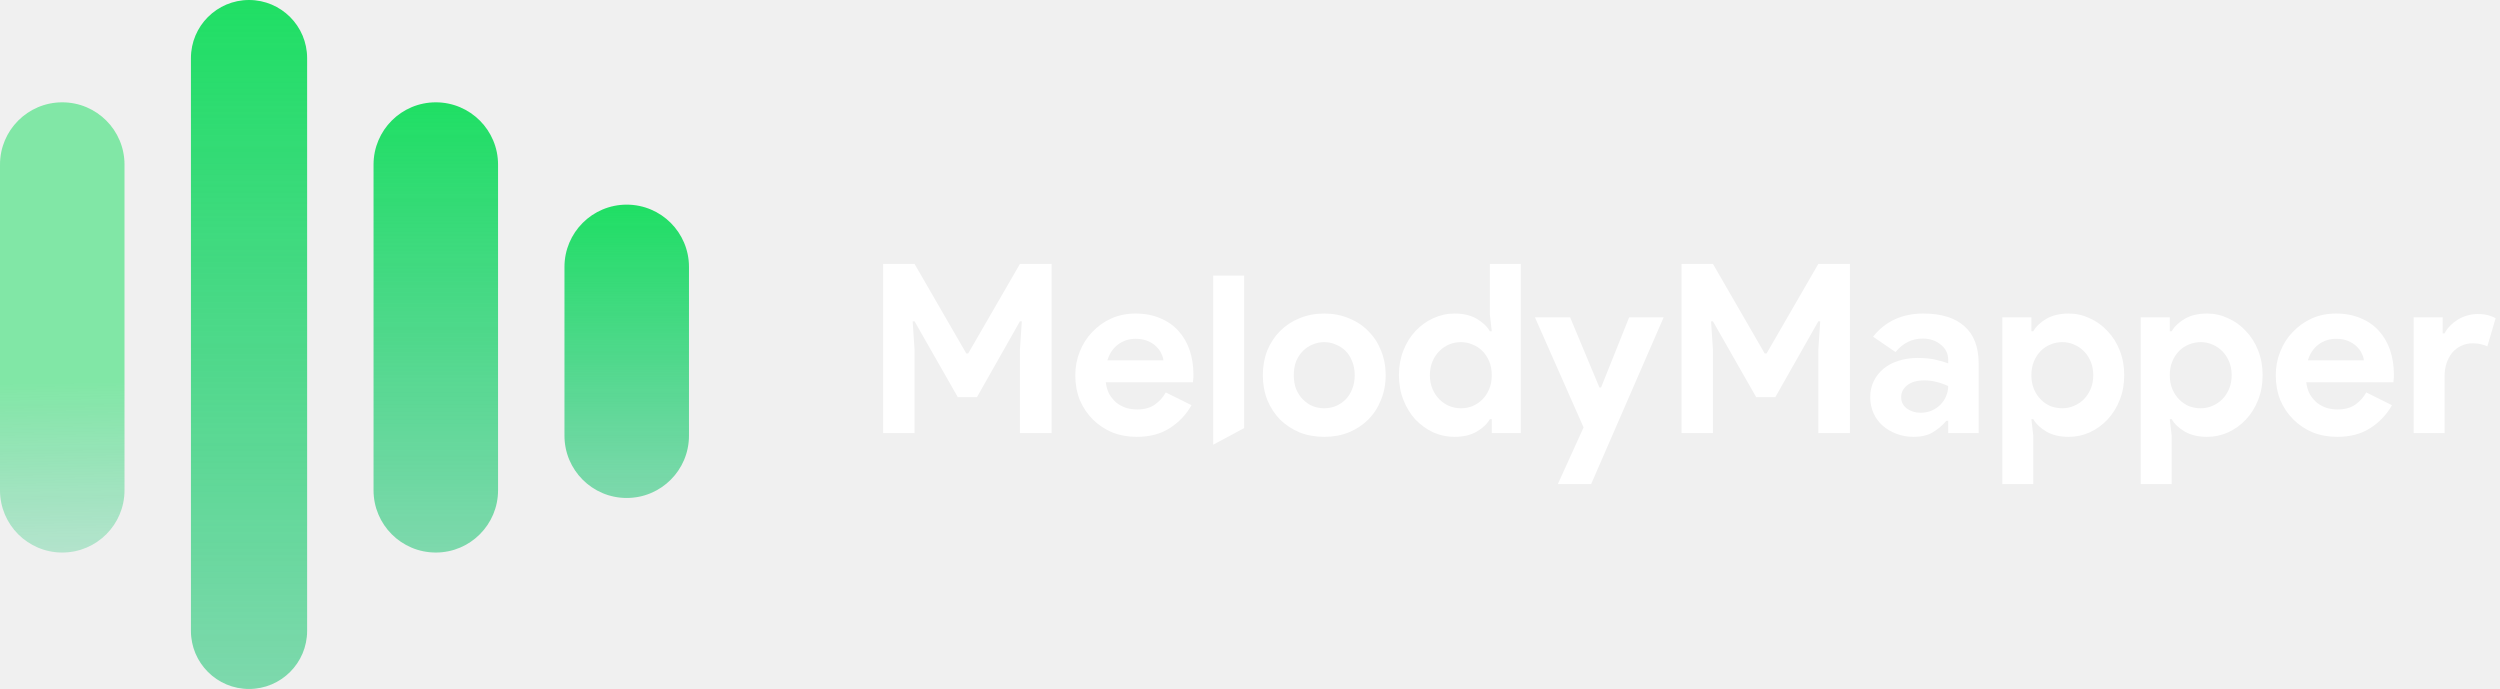
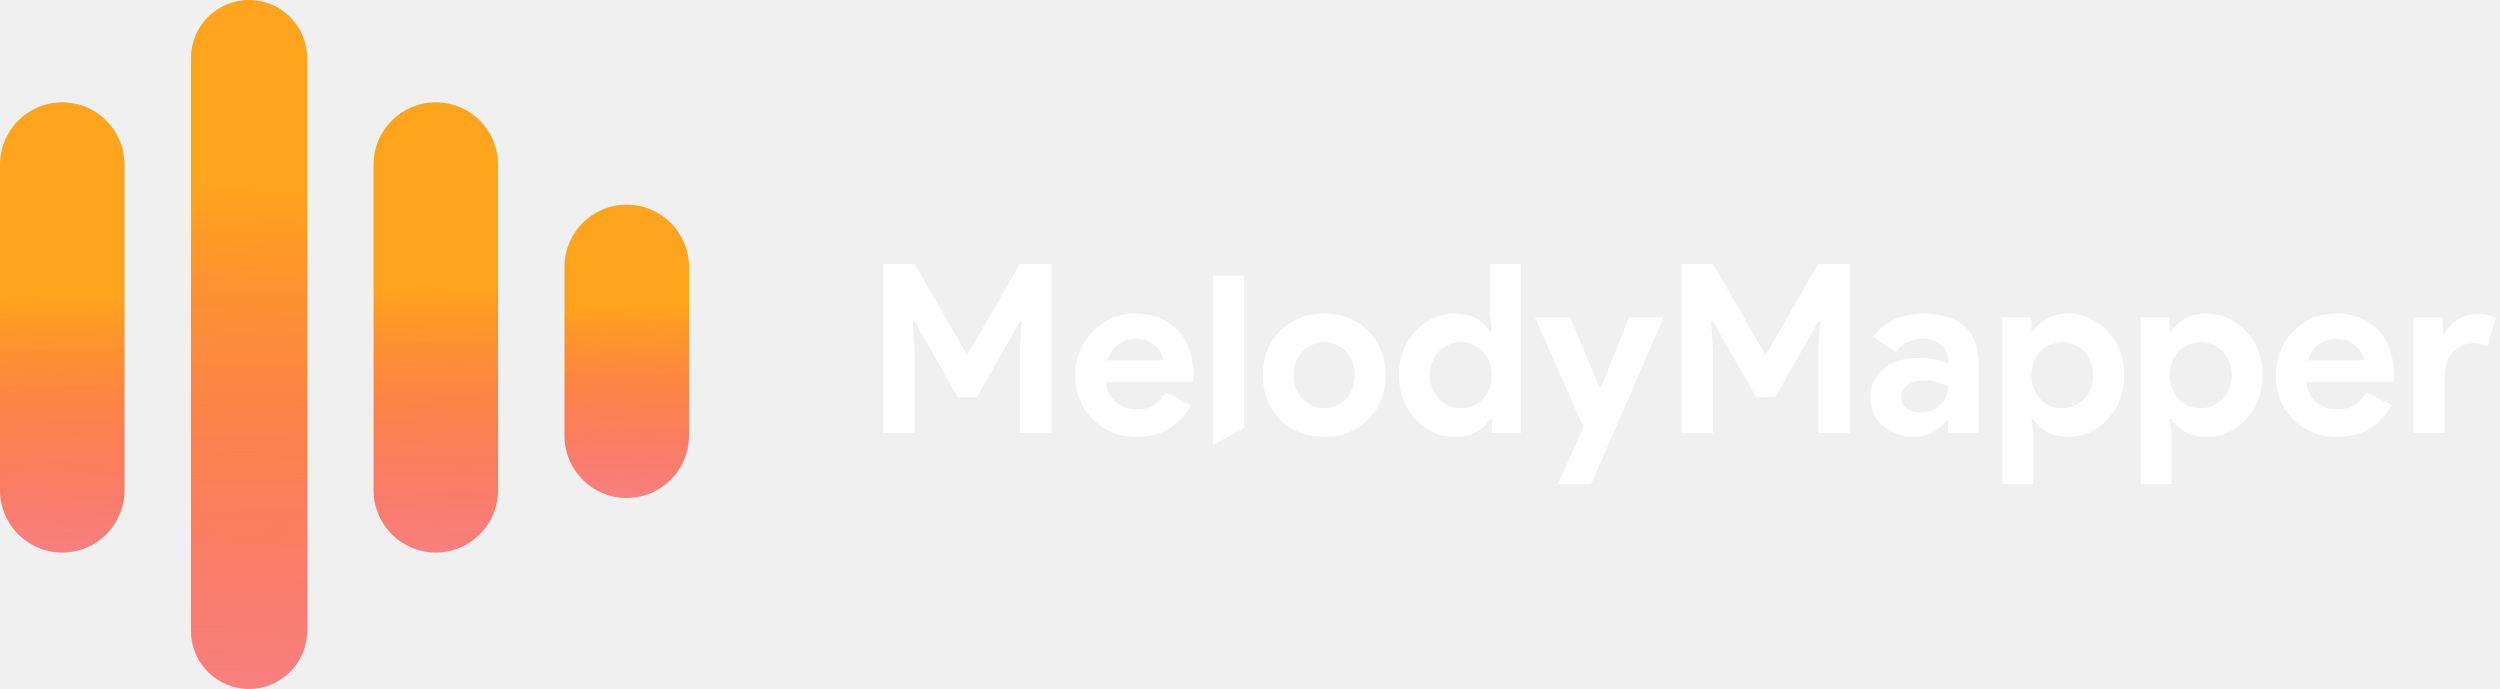
<svg xmlns="http://www.w3.org/2000/svg" width="127" height="35" viewBox="0 0 127 35" fill="none">
-   <g id="Logo">
-     <g id="MelodyMapper">
-       <path d="M44.864 13.408H46.46L49.088 17.956H49.184L51.812 13.408H53.42V22H51.812V17.764L51.908 16.324H51.812L49.628 20.176H48.656L46.46 16.324H46.364L46.46 17.764V22H44.864V13.408Z" fill="white" />
-       <path d="M60.529 20.584C60.257 21.064 59.889 21.452 59.425 21.748C58.969 22.044 58.409 22.192 57.745 22.192C57.297 22.192 56.881 22.116 56.497 21.964C56.121 21.804 55.793 21.584 55.513 21.304C55.233 21.024 55.013 20.696 54.853 20.32C54.701 19.936 54.625 19.516 54.625 19.06C54.625 18.636 54.701 18.236 54.853 17.86C55.005 17.476 55.217 17.144 55.489 16.864C55.761 16.576 56.081 16.348 56.449 16.18C56.825 16.012 57.237 15.928 57.685 15.928C58.157 15.928 58.577 16.008 58.945 16.168C59.313 16.32 59.621 16.536 59.869 16.816C60.117 17.088 60.305 17.412 60.433 17.788C60.561 18.164 60.625 18.572 60.625 19.012C60.625 19.068 60.625 19.116 60.625 19.156C60.617 19.204 60.613 19.248 60.613 19.288C60.605 19.328 60.601 19.372 60.601 19.42H56.173C56.205 19.66 56.269 19.868 56.365 20.044C56.469 20.212 56.593 20.356 56.737 20.476C56.889 20.588 57.053 20.672 57.229 20.728C57.405 20.776 57.585 20.8 57.769 20.8C58.129 20.8 58.425 20.72 58.657 20.56C58.897 20.392 59.085 20.184 59.221 19.936L60.529 20.584ZM59.101 18.304C59.093 18.2 59.057 18.084 58.993 17.956C58.937 17.828 58.849 17.708 58.729 17.596C58.617 17.484 58.473 17.392 58.297 17.32C58.129 17.248 57.925 17.212 57.685 17.212C57.349 17.212 57.053 17.308 56.797 17.5C56.541 17.692 56.361 17.96 56.257 18.304H59.101Z" fill="white" />
-       <path d="M61.629 22.592V14H63.201V21.748L61.629 22.592Z" fill="white" />
-       <path d="M67.272 15.928C67.728 15.928 68.144 16.008 68.52 16.168C68.904 16.32 69.232 16.536 69.504 16.816C69.784 17.088 70 17.416 70.152 17.8C70.312 18.184 70.392 18.604 70.392 19.06C70.392 19.516 70.312 19.936 70.152 20.32C70 20.704 69.784 21.036 69.504 21.316C69.232 21.588 68.904 21.804 68.52 21.964C68.144 22.116 67.728 22.192 67.272 22.192C66.816 22.192 66.396 22.116 66.012 21.964C65.636 21.804 65.308 21.588 65.028 21.316C64.756 21.036 64.54 20.704 64.38 20.32C64.228 19.936 64.152 19.516 64.152 19.06C64.152 18.604 64.228 18.184 64.38 17.8C64.54 17.416 64.756 17.088 65.028 16.816C65.308 16.536 65.636 16.32 66.012 16.168C66.396 16.008 66.816 15.928 67.272 15.928ZM67.272 20.74C67.472 20.74 67.664 20.704 67.848 20.632C68.04 20.552 68.208 20.44 68.352 20.296C68.496 20.152 68.608 19.976 68.688 19.768C68.776 19.56 68.82 19.324 68.82 19.06C68.82 18.796 68.776 18.56 68.688 18.352C68.608 18.144 68.496 17.968 68.352 17.824C68.208 17.68 68.04 17.572 67.848 17.5C67.664 17.42 67.472 17.38 67.272 17.38C67.064 17.38 66.868 17.42 66.684 17.5C66.5 17.572 66.336 17.68 66.192 17.824C66.048 17.968 65.932 18.144 65.844 18.352C65.764 18.56 65.724 18.796 65.724 19.06C65.724 19.324 65.764 19.56 65.844 19.768C65.932 19.976 66.048 20.152 66.192 20.296C66.336 20.44 66.5 20.552 66.684 20.632C66.868 20.704 67.064 20.74 67.272 20.74Z" fill="white" />
-       <path d="M75.782 21.292H75.686C75.542 21.54 75.318 21.752 75.014 21.928C74.71 22.104 74.334 22.192 73.886 22.192C73.51 22.192 73.15 22.116 72.806 21.964C72.47 21.804 72.17 21.588 71.906 21.316C71.65 21.036 71.446 20.704 71.294 20.32C71.142 19.936 71.066 19.516 71.066 19.06C71.066 18.604 71.142 18.184 71.294 17.8C71.446 17.416 71.65 17.088 71.906 16.816C72.17 16.536 72.47 16.32 72.806 16.168C73.15 16.008 73.51 15.928 73.886 15.928C74.334 15.928 74.71 16.016 75.014 16.192C75.318 16.368 75.542 16.58 75.686 16.828H75.782L75.686 15.988V13.408H77.258V22H75.782V21.292ZM74.21 20.74C74.418 20.74 74.614 20.704 74.798 20.632C74.99 20.552 75.158 20.44 75.302 20.296C75.446 20.152 75.562 19.976 75.65 19.768C75.738 19.56 75.782 19.324 75.782 19.06C75.782 18.796 75.738 18.56 75.65 18.352C75.562 18.144 75.446 17.968 75.302 17.824C75.158 17.68 74.99 17.572 74.798 17.5C74.614 17.42 74.418 17.38 74.21 17.38C74.002 17.38 73.802 17.42 73.61 17.5C73.426 17.58 73.262 17.692 73.118 17.836C72.974 17.98 72.858 18.156 72.77 18.364C72.682 18.572 72.638 18.804 72.638 19.06C72.638 19.316 72.682 19.548 72.77 19.756C72.858 19.964 72.974 20.14 73.118 20.284C73.262 20.428 73.426 20.54 73.61 20.62C73.802 20.7 74.002 20.74 74.21 20.74Z" fill="white" />
-       <path d="M80.446 21.712L77.974 16.12H79.762L81.25 19.684H81.334L82.762 16.12H84.514L80.83 24.592H79.138L80.446 21.712Z" fill="white" />
-       <path d="M85.422 13.408H87.018L89.646 17.956H89.742L92.37 13.408H93.978V22H92.37V17.764L92.466 16.324H92.37L90.186 20.176H89.214L87.018 16.324H86.922L87.018 17.764V22H85.422V13.408Z" fill="white" />
-       <path d="M98.968 21.376H98.872C98.688 21.6 98.464 21.792 98.2 21.952C97.944 22.112 97.612 22.192 97.204 22.192C96.9 22.192 96.612 22.14 96.34 22.036C96.076 21.94 95.844 21.804 95.644 21.628C95.444 21.452 95.288 21.24 95.176 20.992C95.064 20.744 95.008 20.472 95.008 20.176C95.008 19.872 95.068 19.6 95.188 19.36C95.308 19.112 95.476 18.9 95.692 18.724C95.908 18.548 96.16 18.416 96.448 18.328C96.744 18.232 97.064 18.184 97.408 18.184C97.792 18.184 98.108 18.216 98.356 18.28C98.604 18.336 98.808 18.396 98.968 18.46V18.28C98.968 17.968 98.844 17.712 98.596 17.512C98.348 17.304 98.04 17.2 97.672 17.2C97.128 17.2 96.668 17.428 96.292 17.884L95.152 17.104C95.776 16.32 96.628 15.928 97.708 15.928C98.62 15.928 99.316 16.144 99.796 16.576C100.276 17 100.516 17.632 100.516 18.472V22H98.968V21.376ZM98.968 19.612C98.784 19.524 98.592 19.456 98.392 19.408C98.2 19.352 97.988 19.324 97.756 19.324C97.38 19.324 97.088 19.408 96.88 19.576C96.68 19.736 96.58 19.936 96.58 20.176C96.58 20.416 96.676 20.608 96.868 20.752C97.068 20.896 97.296 20.968 97.552 20.968C97.76 20.968 97.952 20.932 98.128 20.86C98.304 20.78 98.452 20.68 98.572 20.56C98.7 20.432 98.796 20.288 98.86 20.128C98.932 19.96 98.968 19.788 98.968 19.612Z" fill="white" />
-       <path d="M101.718 16.12H103.194V16.828H103.29C103.434 16.58 103.658 16.368 103.962 16.192C104.266 16.016 104.642 15.928 105.09 15.928C105.466 15.928 105.822 16.008 106.158 16.168C106.502 16.32 106.802 16.536 107.058 16.816C107.322 17.088 107.53 17.416 107.682 17.8C107.834 18.184 107.91 18.604 107.91 19.06C107.91 19.516 107.834 19.936 107.682 20.32C107.53 20.704 107.322 21.036 107.058 21.316C106.802 21.588 106.502 21.804 106.158 21.964C105.822 22.116 105.466 22.192 105.09 22.192C104.642 22.192 104.266 22.104 103.962 21.928C103.658 21.752 103.434 21.54 103.29 21.292H103.194L103.29 22.132V24.592H101.718V16.12ZM104.766 20.74C104.974 20.74 105.17 20.7 105.354 20.62C105.546 20.54 105.714 20.428 105.858 20.284C106.002 20.14 106.118 19.964 106.206 19.756C106.294 19.548 106.338 19.316 106.338 19.06C106.338 18.804 106.294 18.572 106.206 18.364C106.118 18.156 106.002 17.98 105.858 17.836C105.714 17.692 105.546 17.58 105.354 17.5C105.17 17.42 104.974 17.38 104.766 17.38C104.558 17.38 104.358 17.42 104.166 17.5C103.982 17.572 103.818 17.68 103.674 17.824C103.53 17.968 103.414 18.144 103.326 18.352C103.238 18.56 103.194 18.796 103.194 19.06C103.194 19.324 103.238 19.56 103.326 19.768C103.414 19.976 103.53 20.152 103.674 20.296C103.818 20.44 103.982 20.552 104.166 20.632C104.358 20.704 104.558 20.74 104.766 20.74Z" fill="white" />
-       <path d="M108.749 16.12H110.225V16.828H110.321C110.465 16.58 110.689 16.368 110.993 16.192C111.297 16.016 111.673 15.928 112.121 15.928C112.497 15.928 112.853 16.008 113.189 16.168C113.533 16.32 113.833 16.536 114.089 16.816C114.353 17.088 114.561 17.416 114.713 17.8C114.865 18.184 114.941 18.604 114.941 19.06C114.941 19.516 114.865 19.936 114.713 20.32C114.561 20.704 114.353 21.036 114.089 21.316C113.833 21.588 113.533 21.804 113.189 21.964C112.853 22.116 112.497 22.192 112.121 22.192C111.673 22.192 111.297 22.104 110.993 21.928C110.689 21.752 110.465 21.54 110.321 21.292H110.225L110.321 22.132V24.592H108.749V16.12ZM111.797 20.74C112.005 20.74 112.201 20.7 112.385 20.62C112.577 20.54 112.745 20.428 112.889 20.284C113.033 20.14 113.149 19.964 113.237 19.756C113.325 19.548 113.369 19.316 113.369 19.06C113.369 18.804 113.325 18.572 113.237 18.364C113.149 18.156 113.033 17.98 112.889 17.836C112.745 17.692 112.577 17.58 112.385 17.5C112.201 17.42 112.005 17.38 111.797 17.38C111.589 17.38 111.389 17.42 111.197 17.5C111.013 17.572 110.849 17.68 110.705 17.824C110.561 17.968 110.445 18.144 110.357 18.352C110.269 18.56 110.225 18.796 110.225 19.06C110.225 19.324 110.269 19.56 110.357 19.768C110.445 19.976 110.561 20.152 110.705 20.296C110.849 20.44 111.013 20.552 111.197 20.632C111.389 20.704 111.589 20.74 111.797 20.74Z" fill="white" />
-       <path d="M121.513 20.584C121.241 21.064 120.873 21.452 120.409 21.748C119.953 22.044 119.393 22.192 118.729 22.192C118.281 22.192 117.865 22.116 117.481 21.964C117.105 21.804 116.777 21.584 116.497 21.304C116.217 21.024 115.997 20.696 115.837 20.32C115.685 19.936 115.609 19.516 115.609 19.06C115.609 18.636 115.685 18.236 115.837 17.86C115.989 17.476 116.201 17.144 116.473 16.864C116.745 16.576 117.065 16.348 117.433 16.18C117.809 16.012 118.221 15.928 118.669 15.928C119.141 15.928 119.561 16.008 119.929 16.168C120.297 16.32 120.605 16.536 120.853 16.816C121.101 17.088 121.289 17.412 121.417 17.788C121.545 18.164 121.609 18.572 121.609 19.012C121.609 19.068 121.609 19.116 121.609 19.156C121.601 19.204 121.597 19.248 121.597 19.288C121.589 19.328 121.585 19.372 121.585 19.42H117.157C117.189 19.66 117.253 19.868 117.349 20.044C117.453 20.212 117.577 20.356 117.721 20.476C117.873 20.588 118.037 20.672 118.213 20.728C118.389 20.776 118.569 20.8 118.753 20.8C119.113 20.8 119.409 20.72 119.641 20.56C119.881 20.392 120.069 20.184 120.205 19.936L121.513 20.584ZM120.085 18.304C120.077 18.2 120.041 18.084 119.977 17.956C119.921 17.828 119.833 17.708 119.713 17.596C119.601 17.484 119.457 17.392 119.281 17.32C119.113 17.248 118.909 17.212 118.669 17.212C118.333 17.212 118.037 17.308 117.781 17.5C117.525 17.692 117.345 17.96 117.241 18.304H120.085Z" fill="white" />
-       <path d="M122.613 16.12H124.089V16.936H124.185C124.257 16.792 124.353 16.66 124.473 16.54C124.593 16.42 124.725 16.316 124.869 16.228C125.021 16.14 125.181 16.072 125.349 16.024C125.525 15.976 125.697 15.952 125.865 15.952C126.073 15.952 126.249 15.972 126.393 16.012C126.545 16.052 126.673 16.104 126.777 16.168L126.357 17.596C126.261 17.548 126.153 17.512 126.033 17.488C125.921 17.456 125.781 17.44 125.613 17.44C125.397 17.44 125.201 17.484 125.025 17.572C124.849 17.652 124.697 17.768 124.569 17.92C124.449 18.072 124.353 18.252 124.281 18.46C124.217 18.66 124.185 18.88 124.185 19.12V22H122.613V16.12Z" fill="white" />
-     </g>
-     <path id="Rectangle 1" d="M0 8.361C0 6.614 1.416 5.198 3.163 5.198C4.909 5.198 6.325 6.614 6.325 8.361V24.907C6.325 26.653 4.909 28.069 3.163 28.069C1.416 28.069 0 26.653 0 24.907V8.361Z" fill="url(#paint0_linear_44_250)" fill-opacity="0.53" />
-     <path id="Rectangle 3" d="M18.976 8.361C18.976 6.614 20.392 5.198 22.139 5.198C23.885 5.198 25.301 6.614 25.301 8.361V24.907C25.301 26.653 23.885 28.069 22.139 28.069C20.392 28.069 18.976 26.653 18.976 24.907V8.361Z" fill="url(#paint1_linear_44_250)" />
-     <path id="Rectangle 4" d="M28.675 13.559C28.675 11.812 30.091 10.396 31.837 10.396C33.584 10.396 35 11.812 35 13.559V22.134C35 23.881 33.584 25.297 31.837 25.297C30.091 25.297 28.675 23.881 28.675 22.134V13.559Z" fill="url(#paint2_linear_44_250)" />
-     <path id="Rectangle 2" d="M9.699 2.952C9.699 1.322 11.02 0 12.65 0C14.281 0 15.602 1.322 15.602 2.952V32.048C15.602 33.678 14.281 35 12.65 35C11.02 35 9.699 33.678 9.699 32.048V2.952Z" fill="url(#paint3_linear_44_250)" />
-   </g>
+   <path d="M44.864 13.408H46.46L49.088 17.956H49.184L51.812 13.408H53.42V22H51.812V17.764L51.908 16.324H51.812L49.628 20.176H48.656L46.46 16.324H46.364L46.46 17.764V22H44.864V13.408Z" fill="white" />
+   <path d="M60.529 20.584C60.257 21.064 59.889 21.452 59.425 21.748C58.969 22.044 58.409 22.192 57.745 22.192C57.297 22.192 56.881 22.116 56.497 21.964C56.121 21.804 55.793 21.584 55.513 21.304C55.233 21.024 55.013 20.696 54.853 20.32C54.701 19.936 54.625 19.516 54.625 19.06C54.625 18.636 54.701 18.236 54.853 17.86C55.005 17.476 55.217 17.144 55.489 16.864C55.761 16.576 56.081 16.348 56.449 16.18C56.825 16.012 57.237 15.928 57.685 15.928C58.157 15.928 58.577 16.008 58.945 16.168C59.313 16.32 59.621 16.536 59.869 16.816C60.117 17.088 60.305 17.412 60.433 17.788C60.561 18.164 60.625 18.572 60.625 19.012C60.625 19.068 60.625 19.116 60.625 19.156C60.617 19.204 60.613 19.248 60.613 19.288C60.605 19.328 60.601 19.372 60.601 19.42H56.173C56.205 19.66 56.269 19.868 56.365 20.044C56.469 20.212 56.593 20.356 56.737 20.476C56.889 20.588 57.053 20.672 57.229 20.728C57.405 20.776 57.585 20.8 57.769 20.8C58.129 20.8 58.425 20.72 58.657 20.56C58.897 20.392 59.085 20.184 59.221 19.936L60.529 20.584ZM59.101 18.304C59.093 18.2 59.057 18.084 58.993 17.956C58.937 17.828 58.849 17.708 58.729 17.596C58.617 17.484 58.473 17.392 58.297 17.32C58.129 17.248 57.925 17.212 57.685 17.212C57.349 17.212 57.053 17.308 56.797 17.5C56.541 17.692 56.361 17.96 56.257 18.304H59.101Z" fill="white" />
+   <path d="M61.629 22.592V14H63.201V21.748L61.629 22.592Z" fill="white" />
+   <path d="M67.272 15.928C67.728 15.928 68.144 16.008 68.52 16.168C68.904 16.32 69.232 16.536 69.504 16.816C69.784 17.088 70 17.416 70.152 17.8C70.312 18.184 70.392 18.604 70.392 19.06C70.392 19.516 70.312 19.936 70.152 20.32C70 20.704 69.784 21.036 69.504 21.316C69.232 21.588 68.904 21.804 68.52 21.964C68.144 22.116 67.728 22.192 67.272 22.192C66.816 22.192 66.396 22.116 66.012 21.964C65.636 21.804 65.308 21.588 65.028 21.316C64.756 21.036 64.54 20.704 64.38 20.32C64.228 19.936 64.152 19.516 64.152 19.06C64.152 18.604 64.228 18.184 64.38 17.8C64.54 17.416 64.756 17.088 65.028 16.816C65.308 16.536 65.636 16.32 66.012 16.168C66.396 16.008 66.816 15.928 67.272 15.928ZM67.272 20.74C67.472 20.74 67.664 20.704 67.848 20.632C68.04 20.552 68.208 20.44 68.352 20.296C68.496 20.152 68.608 19.976 68.688 19.768C68.776 19.56 68.82 19.324 68.82 19.06C68.82 18.796 68.776 18.56 68.688 18.352C68.608 18.144 68.496 17.968 68.352 17.824C68.208 17.68 68.04 17.572 67.848 17.5C67.664 17.42 67.472 17.38 67.272 17.38C67.064 17.38 66.868 17.42 66.684 17.5C66.5 17.572 66.336 17.68 66.192 17.824C66.048 17.968 65.932 18.144 65.844 18.352C65.764 18.56 65.724 18.796 65.724 19.06C65.724 19.324 65.764 19.56 65.844 19.768C65.932 19.976 66.048 20.152 66.192 20.296C66.336 20.44 66.5 20.552 66.684 20.632C66.868 20.704 67.064 20.74 67.272 20.74Z" fill="white" />
+   <path d="M75.782 21.292H75.686C75.542 21.54 75.318 21.752 75.014 21.928C74.71 22.104 74.334 22.192 73.886 22.192C73.51 22.192 73.15 22.116 72.806 21.964C72.47 21.804 72.17 21.588 71.906 21.316C71.65 21.036 71.446 20.704 71.294 20.32C71.142 19.936 71.066 19.516 71.066 19.06C71.066 18.604 71.142 18.184 71.294 17.8C71.446 17.416 71.65 17.088 71.906 16.816C72.17 16.536 72.47 16.32 72.806 16.168C73.15 16.008 73.51 15.928 73.886 15.928C74.334 15.928 74.71 16.016 75.014 16.192C75.318 16.368 75.542 16.58 75.686 16.828H75.782L75.686 15.988V13.408H77.258V22H75.782V21.292ZM74.21 20.74C74.418 20.74 74.614 20.704 74.798 20.632C74.99 20.552 75.158 20.44 75.302 20.296C75.446 20.152 75.562 19.976 75.65 19.768C75.738 19.56 75.782 19.324 75.782 19.06C75.782 18.796 75.738 18.56 75.65 18.352C75.562 18.144 75.446 17.968 75.302 17.824C75.158 17.68 74.99 17.572 74.798 17.5C74.614 17.42 74.418 17.38 74.21 17.38C74.002 17.38 73.802 17.42 73.61 17.5C73.426 17.58 73.262 17.692 73.118 17.836C72.974 17.98 72.858 18.156 72.77 18.364C72.682 18.572 72.638 18.804 72.638 19.06C72.638 19.316 72.682 19.548 72.77 19.756C72.858 19.964 72.974 20.14 73.118 20.284C73.262 20.428 73.426 20.54 73.61 20.62C73.802 20.7 74.002 20.74 74.21 20.74Z" fill="white" />
+   <path d="M80.446 21.712L77.974 16.12H79.762L81.25 19.684H81.334L82.762 16.12H84.514L80.83 24.592H79.138L80.446 21.712Z" fill="white" />
+   <path d="M85.422 13.408H87.018L89.646 17.956H89.742L92.37 13.408H93.978V22H92.37V17.764L92.466 16.324H92.37L90.186 20.176H89.214L87.018 16.324H86.922L87.018 17.764V22H85.422V13.408Z" fill="white" />
+   <path d="M98.968 21.376H98.872C98.688 21.6 98.464 21.792 98.2 21.952C97.944 22.112 97.612 22.192 97.204 22.192C96.9 22.192 96.612 22.14 96.34 22.036C96.076 21.94 95.844 21.804 95.644 21.628C95.444 21.452 95.288 21.24 95.176 20.992C95.064 20.744 95.008 20.472 95.008 20.176C95.008 19.872 95.068 19.6 95.188 19.36C95.308 19.112 95.476 18.9 95.692 18.724C95.908 18.548 96.16 18.416 96.448 18.328C96.744 18.232 97.064 18.184 97.408 18.184C97.792 18.184 98.108 18.216 98.356 18.28C98.604 18.336 98.808 18.396 98.968 18.46V18.28C98.968 17.968 98.844 17.712 98.596 17.512C98.348 17.304 98.04 17.2 97.672 17.2C97.128 17.2 96.668 17.428 96.292 17.884L95.152 17.104C95.776 16.32 96.628 15.928 97.708 15.928C98.62 15.928 99.316 16.144 99.796 16.576C100.276 17 100.516 17.632 100.516 18.472V22H98.968V21.376ZM98.968 19.612C98.784 19.524 98.592 19.456 98.392 19.408C98.2 19.352 97.988 19.324 97.756 19.324C97.38 19.324 97.088 19.408 96.88 19.576C96.68 19.736 96.58 19.936 96.58 20.176C96.58 20.416 96.676 20.608 96.868 20.752C97.068 20.896 97.296 20.968 97.552 20.968C97.76 20.968 97.952 20.932 98.128 20.86C98.304 20.78 98.452 20.68 98.572 20.56C98.7 20.432 98.796 20.288 98.86 20.128C98.932 19.96 98.968 19.788 98.968 19.612Z" fill="white" />
+   <path d="M101.718 16.12H103.194V16.828H103.29C103.434 16.58 103.658 16.368 103.962 16.192C104.266 16.016 104.642 15.928 105.09 15.928C105.466 15.928 105.822 16.008 106.158 16.168C106.502 16.32 106.802 16.536 107.058 16.816C107.322 17.088 107.53 17.416 107.682 17.8C107.834 18.184 107.91 18.604 107.91 19.06C107.91 19.516 107.834 19.936 107.682 20.32C107.53 20.704 107.322 21.036 107.058 21.316C106.802 21.588 106.502 21.804 106.158 21.964C105.822 22.116 105.466 22.192 105.09 22.192C104.642 22.192 104.266 22.104 103.962 21.928C103.658 21.752 103.434 21.54 103.29 21.292H103.194L103.29 22.132V24.592H101.718V16.12ZM104.766 20.74C104.974 20.74 105.17 20.7 105.354 20.62C105.546 20.54 105.714 20.428 105.858 20.284C106.002 20.14 106.118 19.964 106.206 19.756C106.294 19.548 106.338 19.316 106.338 19.06C106.338 18.804 106.294 18.572 106.206 18.364C106.118 18.156 106.002 17.98 105.858 17.836C105.714 17.692 105.546 17.58 105.354 17.5C105.17 17.42 104.974 17.38 104.766 17.38C104.558 17.38 104.358 17.42 104.166 17.5C103.982 17.572 103.818 17.68 103.674 17.824C103.53 17.968 103.414 18.144 103.326 18.352C103.238 18.56 103.194 18.796 103.194 19.06C103.194 19.324 103.238 19.56 103.326 19.768C103.414 19.976 103.53 20.152 103.674 20.296C103.818 20.44 103.982 20.552 104.166 20.632C104.358 20.704 104.558 20.74 104.766 20.74Z" fill="white" />
+   <path d="M108.749 16.12H110.225V16.828H110.321C110.465 16.58 110.689 16.368 110.993 16.192C111.297 16.016 111.673 15.928 112.121 15.928C112.497 15.928 112.853 16.008 113.189 16.168C113.533 16.32 113.833 16.536 114.089 16.816C114.353 17.088 114.561 17.416 114.713 17.8C114.865 18.184 114.941 18.604 114.941 19.06C114.941 19.516 114.865 19.936 114.713 20.32C114.561 20.704 114.353 21.036 114.089 21.316C113.833 21.588 113.533 21.804 113.189 21.964C112.853 22.116 112.497 22.192 112.121 22.192C111.673 22.192 111.297 22.104 110.993 21.928C110.689 21.752 110.465 21.54 110.321 21.292H110.225L110.321 22.132V24.592H108.749V16.12ZM111.797 20.74C112.005 20.74 112.201 20.7 112.385 20.62C112.577 20.54 112.745 20.428 112.889 20.284C113.033 20.14 113.149 19.964 113.237 19.756C113.325 19.548 113.369 19.316 113.369 19.06C113.369 18.804 113.325 18.572 113.237 18.364C113.149 18.156 113.033 17.98 112.889 17.836C112.745 17.692 112.577 17.58 112.385 17.5C112.201 17.42 112.005 17.38 111.797 17.38C111.589 17.38 111.389 17.42 111.197 17.5C111.013 17.572 110.849 17.68 110.705 17.824C110.561 17.968 110.445 18.144 110.357 18.352C110.269 18.56 110.225 18.796 110.225 19.06C110.225 19.324 110.269 19.56 110.357 19.768C110.445 19.976 110.561 20.152 110.705 20.296C110.849 20.44 111.013 20.552 111.197 20.632C111.389 20.704 111.589 20.74 111.797 20.74Z" fill="white" />
+   <path d="M121.513 20.584C121.241 21.064 120.873 21.452 120.409 21.748C119.953 22.044 119.393 22.192 118.729 22.192C118.281 22.192 117.865 22.116 117.481 21.964C117.105 21.804 116.777 21.584 116.497 21.304C116.217 21.024 115.997 20.696 115.837 20.32C115.685 19.936 115.609 19.516 115.609 19.06C115.609 18.636 115.685 18.236 115.837 17.86C115.989 17.476 116.201 17.144 116.473 16.864C116.745 16.576 117.065 16.348 117.433 16.18C117.809 16.012 118.221 15.928 118.669 15.928C119.141 15.928 119.561 16.008 119.929 16.168C120.297 16.32 120.605 16.536 120.853 16.816C121.101 17.088 121.289 17.412 121.417 17.788C121.545 18.164 121.609 18.572 121.609 19.012C121.609 19.068 121.609 19.116 121.609 19.156C121.601 19.204 121.597 19.248 121.597 19.288C121.589 19.328 121.585 19.372 121.585 19.42H117.157C117.189 19.66 117.253 19.868 117.349 20.044C117.453 20.212 117.577 20.356 117.721 20.476C117.873 20.588 118.037 20.672 118.213 20.728C118.389 20.776 118.569 20.8 118.753 20.8C119.113 20.8 119.409 20.72 119.641 20.56C119.881 20.392 120.069 20.184 120.205 19.936L121.513 20.584ZM120.085 18.304C120.077 18.2 120.041 18.084 119.977 17.956C119.921 17.828 119.833 17.708 119.713 17.596C119.601 17.484 119.457 17.392 119.281 17.32C119.113 17.248 118.909 17.212 118.669 17.212C118.333 17.212 118.037 17.308 117.781 17.5C117.525 17.692 117.345 17.96 117.241 18.304H120.085Z" fill="white" />
+   <path d="M122.613 16.12H124.089V16.936H124.185C124.257 16.792 124.353 16.66 124.473 16.54C124.593 16.42 124.725 16.316 124.869 16.228C125.021 16.14 125.181 16.072 125.349 16.024C125.525 15.976 125.697 15.952 125.865 15.952C126.073 15.952 126.249 15.972 126.393 16.012C126.545 16.052 126.673 16.104 126.777 16.168L126.357 17.596C126.261 17.548 126.153 17.512 126.033 17.488C125.921 17.456 125.781 17.44 125.613 17.44C125.397 17.44 125.201 17.484 125.025 17.572C124.849 17.652 124.697 17.768 124.569 17.92C124.449 18.072 124.353 18.252 124.281 18.46C124.217 18.66 124.185 18.88 124.185 19.12V22H122.613V16.12Z" fill="white" />
+   <path d="M0 8.361C0 6.614 1.416 5.198 3.163 5.198C4.909 5.198 6.325 6.614 6.325 8.361V24.907C6.325 26.653 4.909 28.069 3.163 28.069C1.416 28.069 0 26.653 0 24.907V8.361Z" fill="url(#paint0_linear_114_674)" />
+   <path d="M18.976 8.361C18.976 6.614 20.392 5.198 22.139 5.198C23.885 5.198 25.301 6.614 25.301 8.361V24.907C25.301 26.653 23.885 28.069 22.139 28.069C20.392 28.069 18.976 26.653 18.976 24.907V8.361Z" fill="url(#paint1_linear_114_674)" />
+   <path d="M28.675 13.559C28.675 11.812 30.091 10.396 31.837 10.396C33.584 10.396 35 11.812 35 13.559V22.134C35 23.881 33.584 25.297 31.837 25.297C30.091 25.297 28.675 23.881 28.675 22.134V13.559Z" fill="url(#paint2_linear_114_674)" />
+   <path d="M9.699 2.952C9.699 1.322 11.02 0 12.65 0C14.281 0 15.602 1.322 15.602 2.952V32.048C15.602 33.678 14.281 35 12.65 35C11.02 35 9.699 33.678 9.699 32.048V2.952Z" fill="url(#paint3_linear_114_674)" />
  <defs>
-     <linearGradient id="paint0_linear_44_250" x1="2.952" y1="19.406" x2="3.094" y2="28.07" gradientUnits="userSpaceOnUse">
-       <stop stop-color="#1FDF64" />
-       <stop offset="1" stop-color="#18C471" stop-opacity="0.53" />
+     <linearGradient id="paint0_linear_114_674" x1="3" y1="15" x2="3.163" y2="28.069" gradientUnits="userSpaceOnUse">
+       <stop stop-color="#FFA41C" />
+       <stop offset="1" stop-color="#FF1C1C" stop-opacity="0.53" />
    </linearGradient>
-     <linearGradient id="paint1_linear_44_250" x1="22.139" y1="5.198" x2="22.139" y2="28.069" gradientUnits="userSpaceOnUse">
-       <stop stop-color="#1FDF64" />
-       <stop offset="1" stop-color="#18C471" stop-opacity="0.53" />
+     <linearGradient id="paint1_linear_114_674" x1="22" y1="14.5" x2="22.139" y2="28.069" gradientUnits="userSpaceOnUse">
+       <stop stop-color="#FFA41C" />
+       <stop offset="1" stop-color="#FF1C1C" stop-opacity="0.53" />
    </linearGradient>
-     <linearGradient id="paint2_linear_44_250" x1="31.837" y1="10.396" x2="31.837" y2="25.297" gradientUnits="userSpaceOnUse">
-       <stop stop-color="#1FDF64" />
-       <stop offset="1" stop-color="#18C471" stop-opacity="0.53" />
+     <linearGradient id="paint2_linear_114_674" x1="32" y1="15.5" x2="31.837" y2="25.297" gradientUnits="userSpaceOnUse">
+       <stop stop-color="#FFA41C" />
+       <stop offset="1" stop-color="#FF1C1C" stop-opacity="0.53" />
    </linearGradient>
-     <linearGradient id="paint3_linear_44_250" x1="12.65" y1="0" x2="12.65" y2="35" gradientUnits="userSpaceOnUse">
-       <stop stop-color="#1FDF64" />
-       <stop offset="1" stop-color="#18C471" stop-opacity="0.53" />
+     <linearGradient id="paint3_linear_114_674" x1="13" y1="9.5" x2="12.65" y2="35" gradientUnits="userSpaceOnUse">
+       <stop stop-color="#FFA41C" />
+       <stop offset="1" stop-color="#FF1C1C" stop-opacity="0.53" />
    </linearGradient>
  </defs>
</svg>
